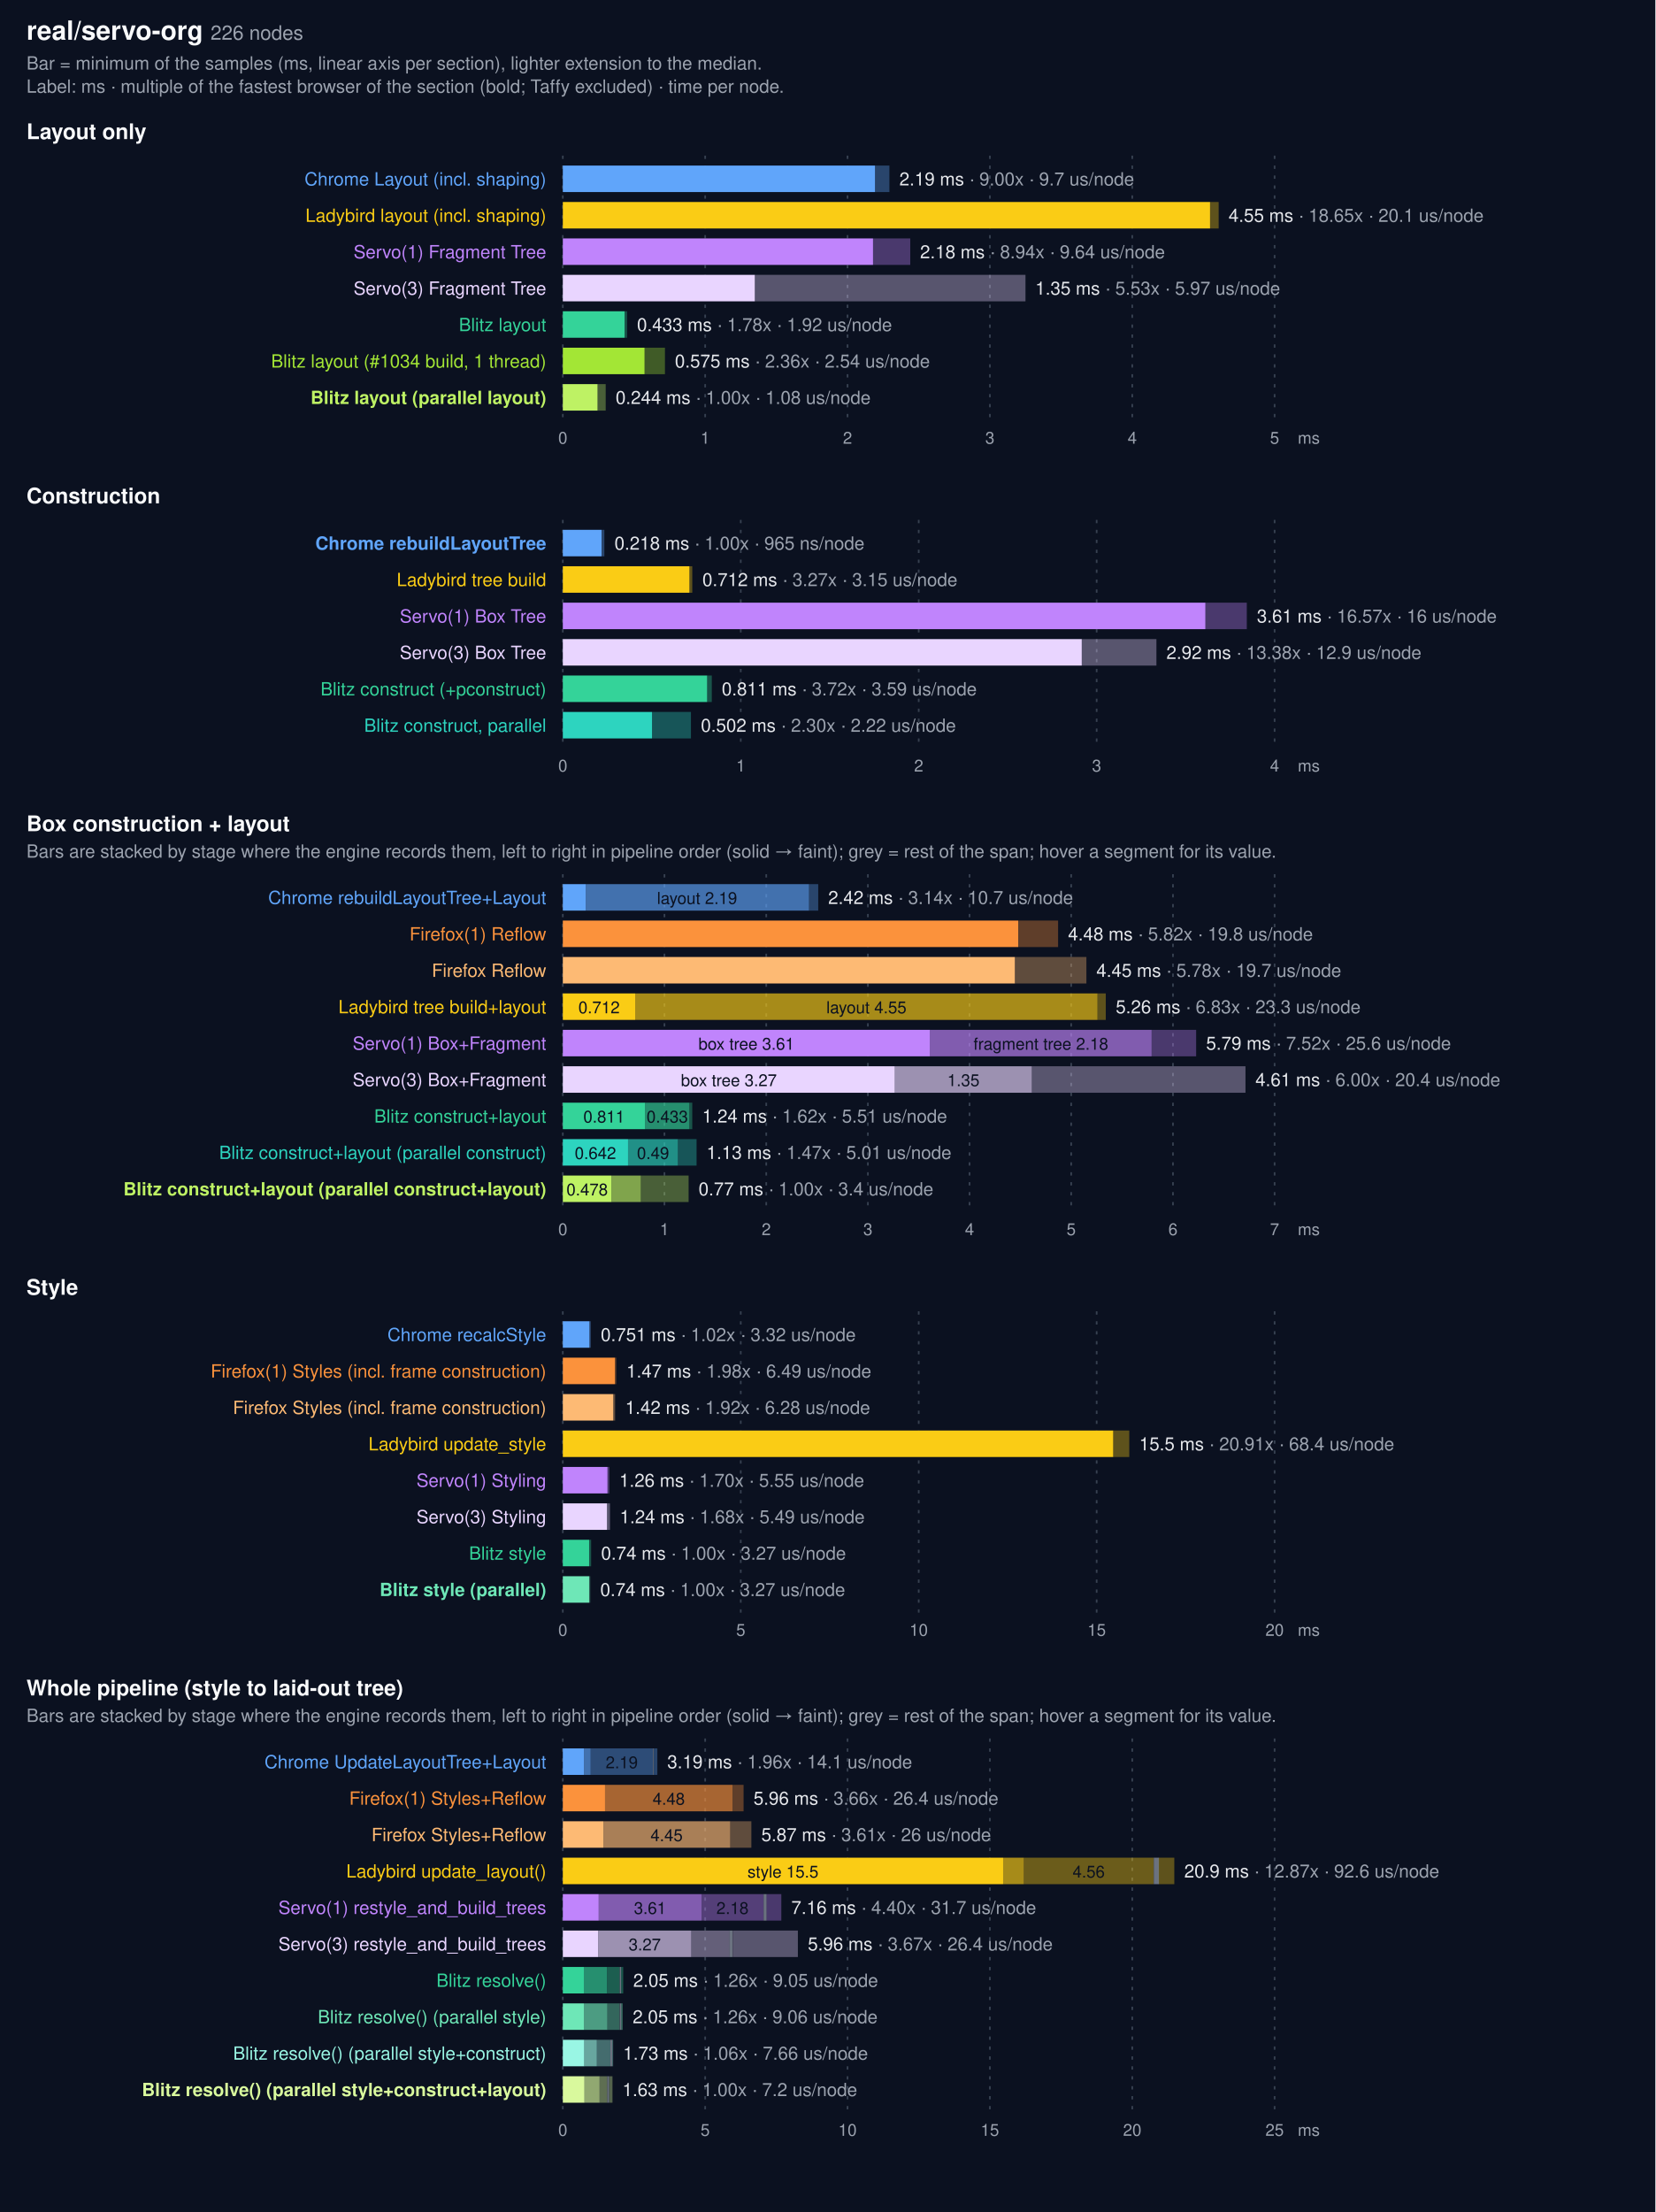
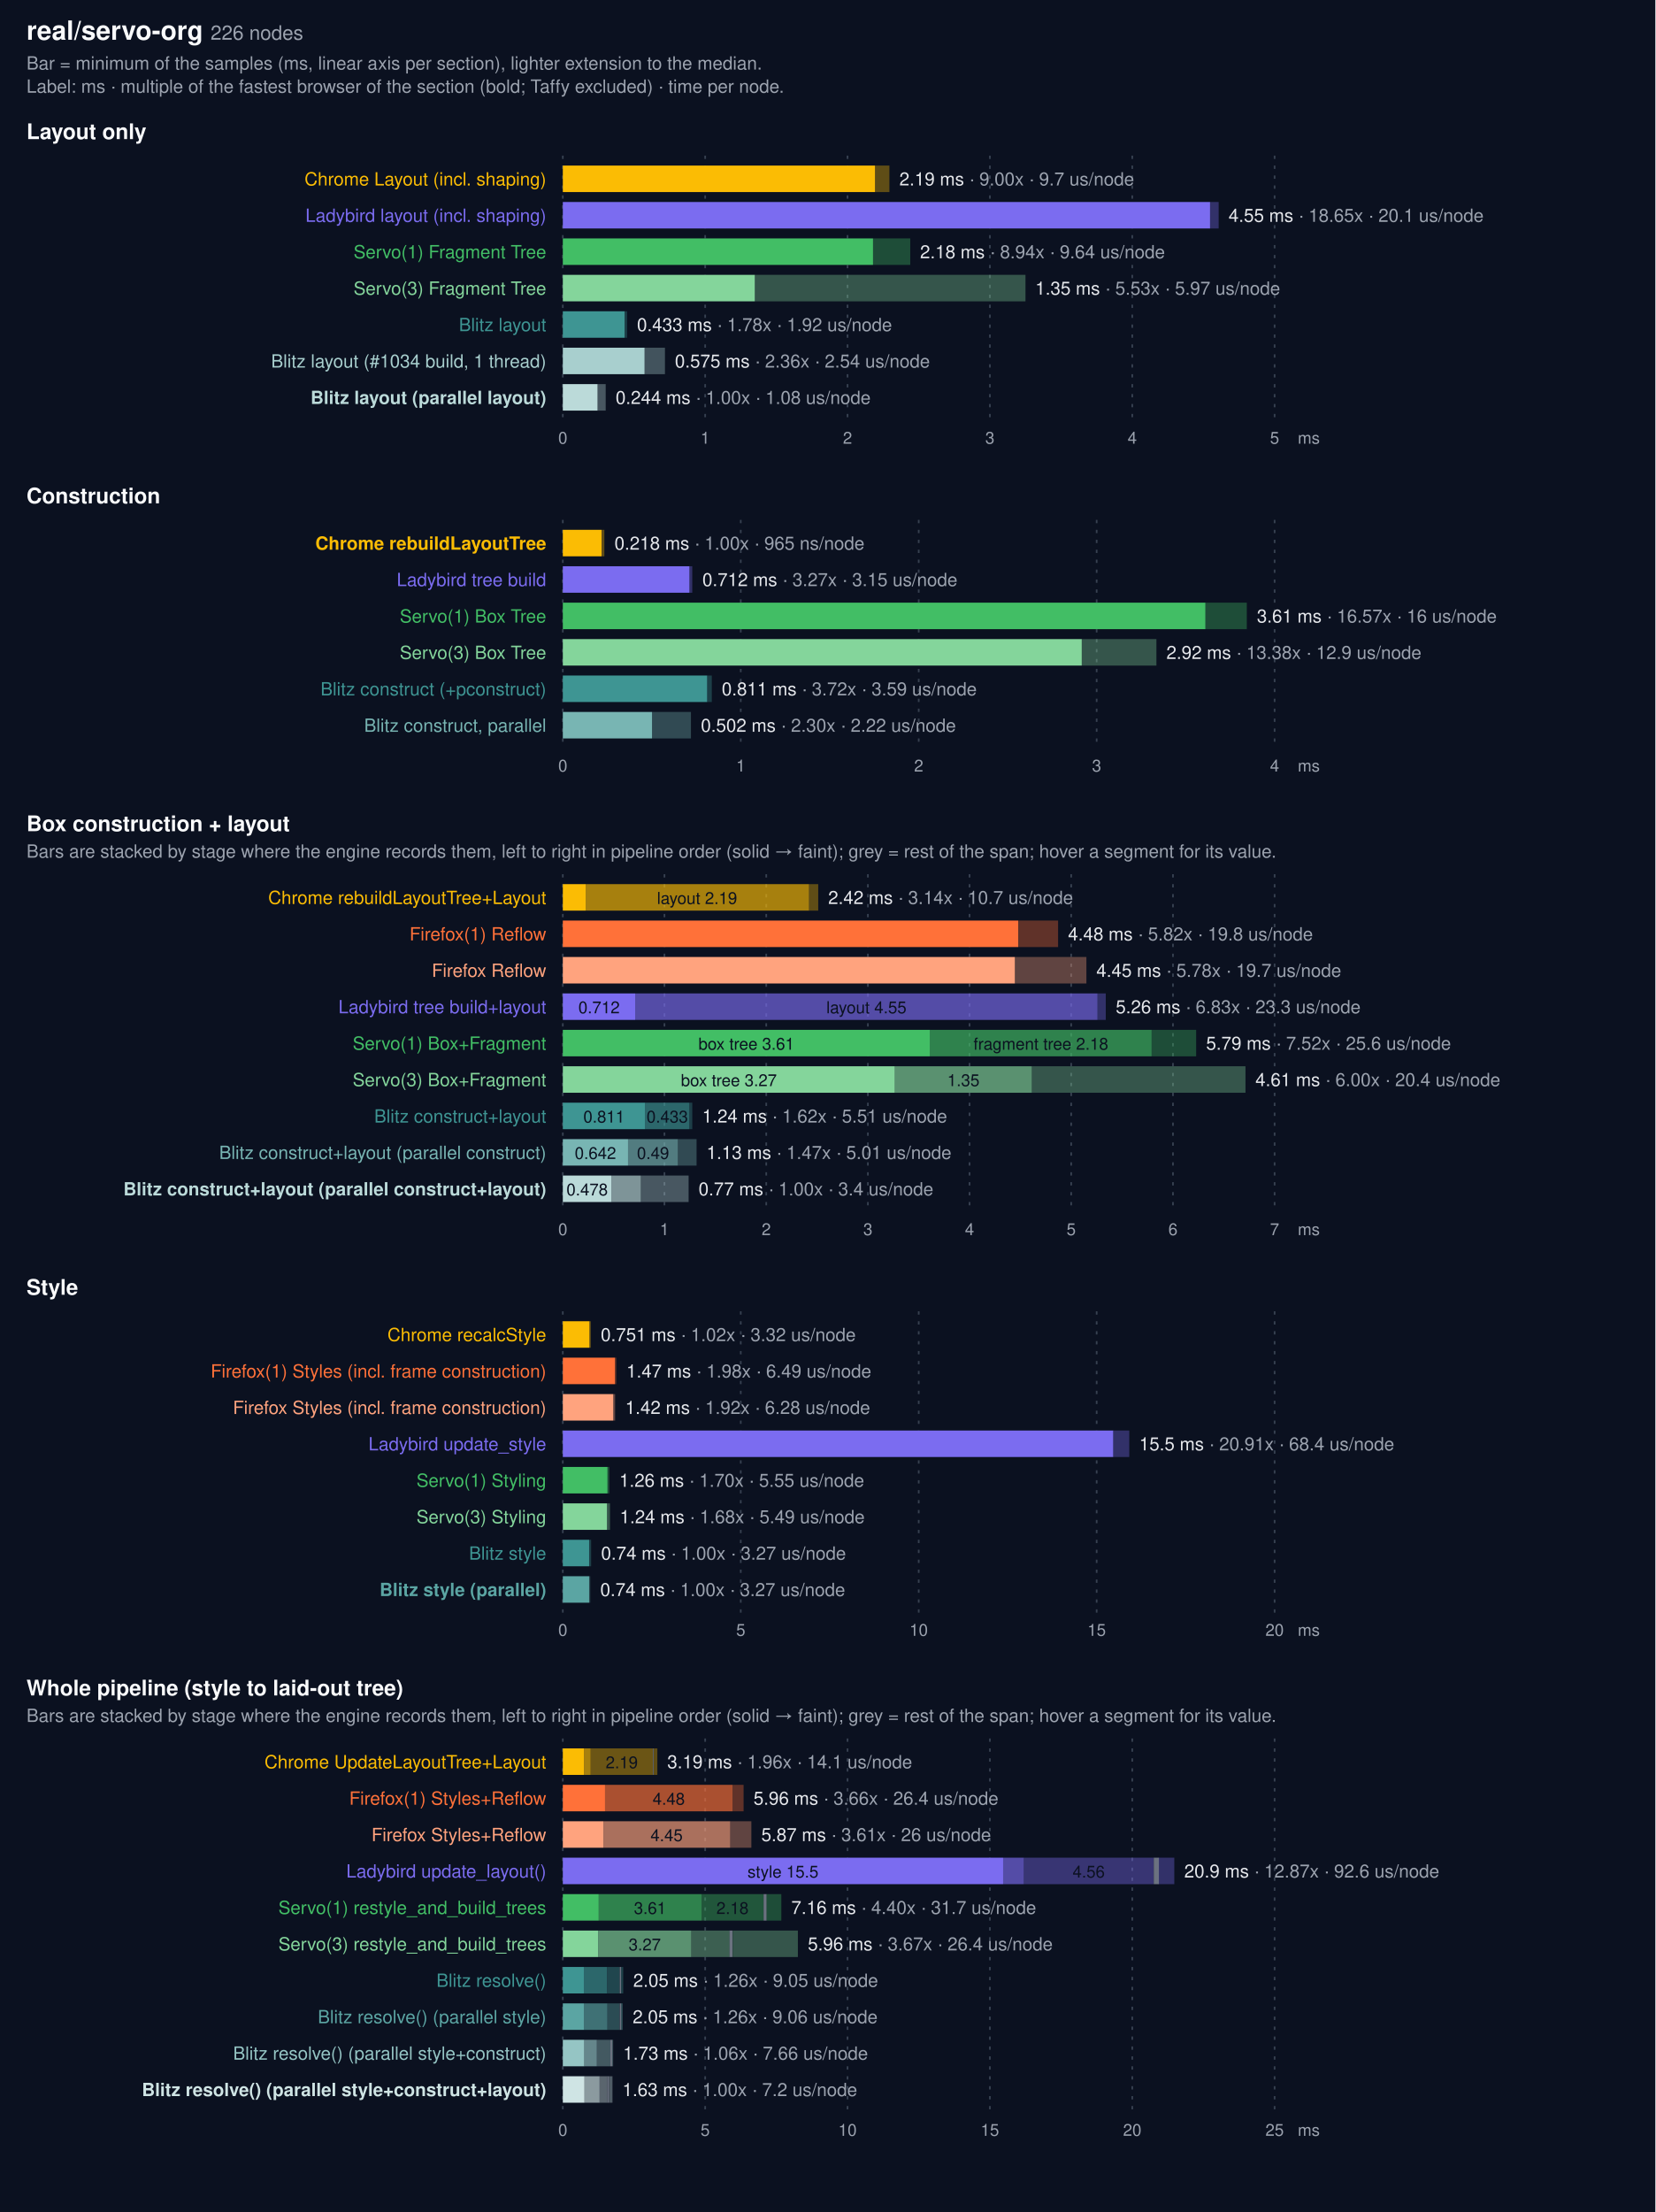
<svg xmlns="http://www.w3.org/2000/svg" width="1000" height="1336" viewBox="0 0 1000 1336" font-family="system-ui, -apple-system, Segoe UI, Helvetica, Arial, sans-serif">
  <rect width="1000" height="1336" fill="#0b1120" />
  <text x="16" y="24" fill="#f9fafb" font-size="16" font-weight="600">real/servo-org <tspan fill="#9ca3af" font-size="12" font-weight="400">226 nodes</tspan>
  </text>
  <text x="16" y="42" fill="#9ca3af" font-size="11">Bar = minimum of the samples (ms, linear axis per section), lighter extension to the median.</text>
  <text x="16" y="56" fill="#9ca3af" font-size="11">Label: ms · multiple of the fastest browser of the section (bold; Taffy excluded) · time per node.</text>
  <text x="16" y="84" fill="#f9fafb" font-size="13" font-weight="600">Layout only</text>
  <line x1="340.0" x2="340.0" y1="94" y2="254" stroke="#374151" stroke-dasharray="2 4" />
  <text x="340.0" y="268" fill="#9ca3af" font-size="10" text-anchor="middle">0</text>
  <line x1="426.0" x2="426.0" y1="94" y2="254" stroke="#374151" stroke-dasharray="2 4" />
  <text x="426.0" y="268" fill="#9ca3af" font-size="10" text-anchor="middle">1</text>
  <line x1="512.0" x2="512.0" y1="94" y2="254" stroke="#374151" stroke-dasharray="2 4" />
  <text x="512.0" y="268" fill="#9ca3af" font-size="10" text-anchor="middle">2</text>
  <line x1="598.0" x2="598.0" y1="94" y2="254" stroke="#374151" stroke-dasharray="2 4" />
  <text x="598.0" y="268" fill="#9ca3af" font-size="10" text-anchor="middle">3</text>
  <line x1="684.0" x2="684.0" y1="94" y2="254" stroke="#374151" stroke-dasharray="2 4" />
  <text x="684.0" y="268" fill="#9ca3af" font-size="10" text-anchor="middle">4</text>
  <line x1="770.0" x2="770.0" y1="94" y2="254" stroke="#374151" stroke-dasharray="2 4" />
  <text x="770.0" y="268" fill="#9ca3af" font-size="10" text-anchor="middle">5</text>
  <text x="784" y="268" fill="#9ca3af" font-size="10">ms</text>
-   <text x="330" y="112" fill="#60a5fa" font-size="11" text-anchor="end">Chrome Layout (incl. shaping)</text>
-   <rect x="340" y="100" width="188.6" height="16" fill="#60a5fa" />
-   <rect x="528.6" y="100" width="8.7" height="16" fill="#60a5fa" opacity="0.35" />
+   <text x="330" y="112" fill="#FBBC04" font-size="11" text-anchor="end">Chrome Layout (incl. shaping)</text>
+   <rect x="340" y="100" width="188.6" height="16" fill="#FBBC04" />
+   <rect x="528.6" y="100" width="8.7" height="16" fill="#FBBC04" opacity="0.35" />
  <text x="543.3" y="112" fill="#e5e7eb" font-size="11">2.19 ms <tspan fill="#9ca3af">· 9.00x · 9.7 us/node</tspan>
  </text>
-   <text x="330" y="134" fill="#facc15" font-size="11" text-anchor="end">Ladybird layout (incl. shaping)</text>
-   <rect x="340" y="122" width="391.0" height="16" fill="#facc15" />
-   <rect x="731.0" y="122" width="5.2" height="16" fill="#facc15" opacity="0.35" />
+   <text x="330" y="134" fill="#7B6CF0" font-size="11" text-anchor="end">Ladybird layout (incl. shaping)</text>
+   <rect x="340" y="122" width="391.0" height="16" fill="#7B6CF0" />
+   <rect x="731.0" y="122" width="5.2" height="16" fill="#7B6CF0" opacity="0.35" />
  <text x="742.2" y="134" fill="#e5e7eb" font-size="11">4.55 ms <tspan fill="#9ca3af">· 18.65x · 20.1 us/node</tspan>
  </text>
-   <text x="330" y="156" fill="#c084fc" font-size="11" text-anchor="end">Servo(1) Fragment Tree</text>
-   <rect x="340" y="144" width="187.4" height="16" fill="#c084fc" />
-   <rect x="527.4" y="144" width="22.5" height="16" fill="#c084fc" opacity="0.35" />
+   <text x="330" y="156" fill="#42BE65" font-size="11" text-anchor="end">Servo(1) Fragment Tree</text>
+   <rect x="340" y="144" width="187.4" height="16" fill="#42BE65" />
+   <rect x="527.4" y="144" width="22.5" height="16" fill="#42BE65" opacity="0.35" />
  <text x="555.8" y="156" fill="#e5e7eb" font-size="11">2.18 ms <tspan fill="#9ca3af">· 8.94x · 9.64 us/node</tspan>
  </text>
-   <text x="330" y="178" fill="#e9d5ff" font-size="11" text-anchor="end">Servo(3) Fragment Tree</text>
-   <rect x="340" y="166" width="116.0" height="16" fill="#e9d5ff" />
-   <rect x="456.0" y="166" width="163.5" height="16" fill="#e9d5ff" opacity="0.35" />
+   <text x="330" y="178" fill="#84d59b" font-size="11" text-anchor="end">Servo(3) Fragment Tree</text>
+   <rect x="340" y="166" width="116.0" height="16" fill="#84d59b" />
+   <rect x="456.0" y="166" width="163.5" height="16" fill="#84d59b" opacity="0.35" />
  <text x="625.4" y="178" fill="#e5e7eb" font-size="11">1.35 ms <tspan fill="#9ca3af">· 5.53x · 5.97 us/node</tspan>
  </text>
-   <text x="330" y="200" fill="#34d399" font-size="11" text-anchor="end">Blitz layout</text>
-   <rect x="340" y="188" width="37.3" height="16" fill="#34d399" />
-   <rect x="377.3" y="188" width="1.5" height="16" fill="#34d399" opacity="0.35" />
+   <text x="330" y="200" fill="#3E9593" font-size="11" text-anchor="end">Blitz layout</text>
+   <rect x="340" y="188" width="37.3" height="16" fill="#3E9593" />
+   <rect x="377.3" y="188" width="1.5" height="16" fill="#3E9593" opacity="0.35" />
  <text x="384.8" y="200" fill="#e5e7eb" font-size="11">0.433 ms <tspan fill="#9ca3af">· 1.78x · 1.92 us/node</tspan>
  </text>
-   <text x="330" y="222" fill="#a3e635" font-size="11" text-anchor="end">Blitz layout (#1034 build, 1 thread)</text>
-   <rect x="340" y="210" width="49.4" height="16" fill="#a3e635" />
-   <rect x="389.4" y="210" width="12.3" height="16" fill="#a3e635" opacity="0.35" />
+   <text x="330" y="222" fill="#a8cfce" font-size="11" text-anchor="end">Blitz layout (#1034 build, 1 thread)</text>
+   <rect x="340" y="210" width="49.4" height="16" fill="#a8cfce" />
+   <rect x="389.4" y="210" width="12.3" height="16" fill="#a8cfce" opacity="0.35" />
  <text x="407.7" y="222" fill="#e5e7eb" font-size="11">0.575 ms <tspan fill="#9ca3af">· 2.36x · 2.54 us/node</tspan>
  </text>
-   <text x="330" y="244" fill="#bef264" font-size="11" text-anchor="end" font-weight="700">Blitz layout (parallel layout)</text>
-   <rect x="340" y="232" width="21.0" height="16" fill="#bef264" />
-   <rect x="361.0" y="232" width="4.9" height="16" fill="#bef264" opacity="0.35" />
+   <text x="330" y="244" fill="#bbdad9" font-size="11" text-anchor="end" font-weight="700">Blitz layout (parallel layout)</text>
+   <rect x="340" y="232" width="21.0" height="16" fill="#bbdad9" />
+   <rect x="361.0" y="232" width="4.9" height="16" fill="#bbdad9" opacity="0.35" />
  <text x="371.9" y="244" fill="#e5e7eb" font-size="11">0.244 ms <tspan fill="#9ca3af">· 1.00x · 1.08 us/node</tspan>
  </text>
  <text x="16" y="304" fill="#f9fafb" font-size="13" font-weight="600">Construction</text>
  <line x1="340.0" x2="340.0" y1="314" y2="452" stroke="#374151" stroke-dasharray="2 4" />
  <text x="340.0" y="466" fill="#9ca3af" font-size="10" text-anchor="middle">0</text>
  <line x1="447.5" x2="447.5" y1="314" y2="452" stroke="#374151" stroke-dasharray="2 4" />
  <text x="447.5" y="466" fill="#9ca3af" font-size="10" text-anchor="middle">1</text>
  <line x1="555.0" x2="555.0" y1="314" y2="452" stroke="#374151" stroke-dasharray="2 4" />
  <text x="555.0" y="466" fill="#9ca3af" font-size="10" text-anchor="middle">2</text>
  <line x1="662.5" x2="662.5" y1="314" y2="452" stroke="#374151" stroke-dasharray="2 4" />
  <text x="662.5" y="466" fill="#9ca3af" font-size="10" text-anchor="middle">3</text>
  <line x1="770.0" x2="770.0" y1="314" y2="452" stroke="#374151" stroke-dasharray="2 4" />
  <text x="770.0" y="466" fill="#9ca3af" font-size="10" text-anchor="middle">4</text>
  <text x="784" y="466" fill="#9ca3af" font-size="10">ms</text>
-   <text x="330" y="332" fill="#60a5fa" font-size="11" text-anchor="end" font-weight="700">Chrome rebuildLayoutTree</text>
-   <rect x="340" y="320" width="23.4" height="16" fill="#60a5fa" />
-   <rect x="363.4" y="320" width="1.7" height="16" fill="#60a5fa" opacity="0.35" />
+   <text x="330" y="332" fill="#FBBC04" font-size="11" text-anchor="end" font-weight="700">Chrome rebuildLayoutTree</text>
+   <rect x="340" y="320" width="23.4" height="16" fill="#FBBC04" />
+   <rect x="363.4" y="320" width="1.7" height="16" fill="#FBBC04" opacity="0.35" />
  <text x="371.2" y="332" fill="#e5e7eb" font-size="11">0.218 ms <tspan fill="#9ca3af">· 1.00x · 965 ns/node</tspan>
  </text>
-   <text x="330" y="354" fill="#facc15" font-size="11" text-anchor="end">Ladybird tree build</text>
-   <rect x="340" y="342" width="76.5" height="16" fill="#facc15" />
-   <rect x="416.5" y="342" width="1.7" height="16" fill="#facc15" opacity="0.35" />
+   <text x="330" y="354" fill="#7B6CF0" font-size="11" text-anchor="end">Ladybird tree build</text>
+   <rect x="340" y="342" width="76.5" height="16" fill="#7B6CF0" />
+   <rect x="416.5" y="342" width="1.7" height="16" fill="#7B6CF0" opacity="0.35" />
  <text x="424.3" y="354" fill="#e5e7eb" font-size="11">0.712 ms <tspan fill="#9ca3af">· 3.27x · 3.15 us/node</tspan>
  </text>
-   <text x="330" y="376" fill="#c084fc" font-size="11" text-anchor="end">Servo(1) Box Tree</text>
-   <rect x="340" y="364" width="388.2" height="16" fill="#c084fc" />
-   <rect x="728.2" y="364" width="25.0" height="16" fill="#c084fc" opacity="0.35" />
+   <text x="330" y="376" fill="#42BE65" font-size="11" text-anchor="end">Servo(1) Box Tree</text>
+   <rect x="340" y="364" width="388.2" height="16" fill="#42BE65" />
+   <rect x="728.2" y="364" width="25.0" height="16" fill="#42BE65" opacity="0.35" />
  <text x="759.3" y="376" fill="#e5e7eb" font-size="11">3.61 ms <tspan fill="#9ca3af">· 16.57x · 16 us/node</tspan>
  </text>
-   <text x="330" y="398" fill="#e9d5ff" font-size="11" text-anchor="end">Servo(3) Box Tree</text>
-   <rect x="340" y="386" width="313.5" height="16" fill="#e9d5ff" />
-   <rect x="653.5" y="386" width="45.1" height="16" fill="#e9d5ff" opacity="0.35" />
+   <text x="330" y="398" fill="#84d59b" font-size="11" text-anchor="end">Servo(3) Box Tree</text>
+   <rect x="340" y="386" width="313.5" height="16" fill="#84d59b" />
+   <rect x="653.5" y="386" width="45.1" height="16" fill="#84d59b" opacity="0.35" />
  <text x="704.6" y="398" fill="#e5e7eb" font-size="11">2.92 ms <tspan fill="#9ca3af">· 13.38x · 12.9 us/node</tspan>
  </text>
-   <text x="330" y="420" fill="#34d399" font-size="11" text-anchor="end">Blitz construct (+pconstruct)</text>
-   <rect x="340" y="408" width="87.2" height="16" fill="#34d399" />
-   <rect x="427.2" y="408" width="2.8" height="16" fill="#34d399" opacity="0.35" />
+   <text x="330" y="420" fill="#3E9593" font-size="11" text-anchor="end">Blitz construct (+pconstruct)</text>
+   <rect x="340" y="408" width="87.2" height="16" fill="#3E9593" />
+   <rect x="427.2" y="408" width="2.8" height="16" fill="#3E9593" opacity="0.35" />
  <text x="436.0" y="420" fill="#e5e7eb" font-size="11">0.811 ms <tspan fill="#9ca3af">· 3.72x · 3.59 us/node</tspan>
  </text>
-   <text x="330" y="442" fill="#2dd4bf" font-size="11" text-anchor="end">Blitz construct, parallel</text>
-   <rect x="340" y="430" width="53.9" height="16" fill="#2dd4bf" />
-   <rect x="393.9" y="430" width="23.5" height="16" fill="#2dd4bf" opacity="0.35" />
+   <text x="330" y="442" fill="#78b5b3" font-size="11" text-anchor="end">Blitz construct, parallel</text>
+   <rect x="340" y="430" width="53.9" height="16" fill="#78b5b3" />
+   <rect x="393.9" y="430" width="23.5" height="16" fill="#78b5b3" opacity="0.35" />
  <text x="423.4" y="442" fill="#e5e7eb" font-size="11">0.502 ms <tspan fill="#9ca3af">· 2.30x · 2.22 us/node</tspan>
  </text>
  <text x="16" y="502" fill="#f9fafb" font-size="13" font-weight="600">Box construction + layout</text>
  <text x="16" y="518" fill="#9ca3af" font-size="11">Bars are stacked by stage where the engine records them, left to right in pipeline order (solid → faint); grey = rest of the span; hover a segment for its value.</text>
  <line x1="340.0" x2="340.0" y1="528" y2="732" stroke="#374151" stroke-dasharray="2 4" />
  <text x="340.0" y="746" fill="#9ca3af" font-size="10" text-anchor="middle">0</text>
  <line x1="401.4" x2="401.4" y1="528" y2="732" stroke="#374151" stroke-dasharray="2 4" />
  <text x="401.4" y="746" fill="#9ca3af" font-size="10" text-anchor="middle">1</text>
  <line x1="462.9" x2="462.9" y1="528" y2="732" stroke="#374151" stroke-dasharray="2 4" />
  <text x="462.9" y="746" fill="#9ca3af" font-size="10" text-anchor="middle">2</text>
  <line x1="524.3" x2="524.3" y1="528" y2="732" stroke="#374151" stroke-dasharray="2 4" />
  <text x="524.3" y="746" fill="#9ca3af" font-size="10" text-anchor="middle">3</text>
  <line x1="585.7" x2="585.7" y1="528" y2="732" stroke="#374151" stroke-dasharray="2 4" />
  <text x="585.7" y="746" fill="#9ca3af" font-size="10" text-anchor="middle">4</text>
  <line x1="647.1" x2="647.1" y1="528" y2="732" stroke="#374151" stroke-dasharray="2 4" />
  <text x="647.1" y="746" fill="#9ca3af" font-size="10" text-anchor="middle">5</text>
  <line x1="708.6" x2="708.6" y1="528" y2="732" stroke="#374151" stroke-dasharray="2 4" />
  <text x="708.6" y="746" fill="#9ca3af" font-size="10" text-anchor="middle">6</text>
  <line x1="770.0" x2="770.0" y1="528" y2="732" stroke="#374151" stroke-dasharray="2 4" />
  <text x="770.0" y="746" fill="#9ca3af" font-size="10" text-anchor="middle">7</text>
  <text x="784" y="746" fill="#9ca3af" font-size="10">ms</text>
-   <text x="330" y="546" fill="#60a5fa" font-size="11" text-anchor="end">Chrome rebuildLayoutTree+Layout</text>
-   <rect x="340.0" y="534" width="13.8" height="16" fill="#60a5fa" opacity="1.0" />
-   <rect x="353.8" y="534" width="134.8" height="16" fill="#60a5fa" opacity="0.65" />
+   <text x="330" y="546" fill="#FBBC04" font-size="11" text-anchor="end">Chrome rebuildLayoutTree+Layout</text>
+   <rect x="340.0" y="534" width="13.8" height="16" fill="#FBBC04" opacity="1.0" />
+   <rect x="353.8" y="534" width="134.8" height="16" fill="#FBBC04" opacity="0.65" />
  <text x="421.1" y="546" fill="#0b1120" font-size="10" text-anchor="middle">layout 2.19</text>
-   <rect x="488.5" y="534" width="5.8" height="16" fill="#60a5fa" opacity="0.35" />
+   <rect x="488.5" y="534" width="5.8" height="16" fill="#FBBC04" opacity="0.35" />
  <text x="500.3" y="546" fill="#e5e7eb" font-size="11">2.42 ms <tspan fill="#9ca3af">· 3.14x · 10.7 us/node</tspan>
  </text>
-   <text x="330" y="568" fill="#fb923c" font-size="11" text-anchor="end">Firefox(1) Reflow</text>
-   <rect x="340" y="556" width="275.1" height="16" fill="#fb923c" />
-   <rect x="615.1" y="556" width="24.1" height="16" fill="#fb923c" opacity="0.35" />
+   <text x="330" y="568" fill="#FF7139" font-size="11" text-anchor="end">Firefox(1) Reflow</text>
+   <rect x="340" y="556" width="275.1" height="16" fill="#FF7139" />
+   <rect x="615.1" y="556" width="24.1" height="16" fill="#FF7139" opacity="0.35" />
  <text x="645.2" y="568" fill="#e5e7eb" font-size="11">4.48 ms <tspan fill="#9ca3af">· 5.82x · 19.8 us/node</tspan>
  </text>
-   <text x="330" y="590" fill="#fdba74" font-size="11" text-anchor="end">Firefox Reflow</text>
-   <rect x="340" y="578" width="273.1" height="16" fill="#fdba74" />
-   <rect x="613.1" y="578" width="43.2" height="16" fill="#fdba74" opacity="0.35" />
+   <text x="330" y="590" fill="#ffa37e" font-size="11" text-anchor="end">Firefox Reflow</text>
+   <rect x="340" y="578" width="273.1" height="16" fill="#ffa37e" />
+   <rect x="613.1" y="578" width="43.2" height="16" fill="#ffa37e" opacity="0.35" />
  <text x="662.3" y="590" fill="#e5e7eb" font-size="11">4.45 ms <tspan fill="#9ca3af">· 5.78x · 19.7 us/node</tspan>
  </text>
-   <text x="330" y="612" fill="#facc15" font-size="11" text-anchor="end">Ladybird tree build+layout</text>
-   <rect x="340.0" y="600" width="43.7" height="16" fill="#facc15" opacity="1.0" />
+   <text x="330" y="612" fill="#7B6CF0" font-size="11" text-anchor="end">Ladybird tree build+layout</text>
+   <rect x="340.0" y="600" width="43.7" height="16" fill="#7B6CF0" opacity="1.0" />
  <text x="361.9" y="612" fill="#0b1120" font-size="10" text-anchor="middle">0.712</text>
-   <rect x="383.7" y="600" width="279.3" height="16" fill="#facc15" opacity="0.65" />
+   <rect x="383.7" y="600" width="279.3" height="16" fill="#7B6CF0" opacity="0.65" />
  <text x="523.4" y="612" fill="#0b1120" font-size="10" text-anchor="middle">layout 4.55</text>
-   <rect x="663.0" y="600" width="5.0" height="16" fill="#facc15" opacity="0.35" />
+   <rect x="663.0" y="600" width="5.0" height="16" fill="#7B6CF0" opacity="0.35" />
  <text x="674.0" y="612" fill="#e5e7eb" font-size="11">5.26 ms <tspan fill="#9ca3af">· 6.83x · 23.3 us/node</tspan>
  </text>
-   <text x="330" y="634" fill="#c084fc" font-size="11" text-anchor="end">Servo(1) Box+Fragment</text>
-   <rect x="340.0" y="622" width="221.9" height="16" fill="#c084fc" opacity="1.0" />
+   <text x="330" y="634" fill="#42BE65" font-size="11" text-anchor="end">Servo(1) Box+Fragment</text>
+   <rect x="340.0" y="622" width="221.9" height="16" fill="#42BE65" opacity="1.0" />
  <text x="450.9" y="634" fill="#0b1120" font-size="10" text-anchor="middle">box tree 3.61</text>
-   <rect x="561.9" y="622" width="133.8" height="16" fill="#c084fc" opacity="0.65" />
+   <rect x="561.9" y="622" width="133.8" height="16" fill="#42BE65" opacity="0.65" />
  <text x="628.8" y="634" fill="#0b1120" font-size="10" text-anchor="middle">fragment tree 2.18</text>
-   <rect x="695.7" y="622" width="26.9" height="16" fill="#c084fc" opacity="0.35" />
+   <rect x="695.7" y="622" width="26.9" height="16" fill="#42BE65" opacity="0.35" />
  <text x="728.6" y="634" fill="#e5e7eb" font-size="11">5.79 ms <tspan fill="#9ca3af">· 7.52x · 25.6 us/node</tspan>
  </text>
-   <text x="330" y="656" fill="#e9d5ff" font-size="11" text-anchor="end">Servo(3) Box+Fragment</text>
-   <rect x="340.0" y="644" width="200.6" height="16" fill="#e9d5ff" opacity="1.0" />
+   <text x="330" y="656" fill="#84d59b" font-size="11" text-anchor="end">Servo(3) Box+Fragment</text>
+   <rect x="340.0" y="644" width="200.6" height="16" fill="#84d59b" opacity="1.0" />
  <text x="440.3" y="656" fill="#0b1120" font-size="10" text-anchor="middle">box tree 3.27</text>
-   <rect x="540.6" y="644" width="82.8" height="16" fill="#e9d5ff" opacity="0.65" />
+   <rect x="540.6" y="644" width="82.8" height="16" fill="#84d59b" opacity="0.65" />
  <text x="582.0" y="656" fill="#0b1120" font-size="10" text-anchor="middle">1.35</text>
-   <rect x="623.5" y="644" width="128.9" height="16" fill="#e9d5ff" opacity="0.35" />
+   <rect x="623.5" y="644" width="128.9" height="16" fill="#84d59b" opacity="0.35" />
  <text x="758.4" y="656" fill="#e5e7eb" font-size="11">4.61 ms <tspan fill="#9ca3af">· 6.00x · 20.4 us/node</tspan>
  </text>
-   <text x="330" y="678" fill="#34d399" font-size="11" text-anchor="end">Blitz construct+layout</text>
-   <rect x="340.0" y="666" width="49.8" height="16" fill="#34d399" opacity="1.0" />
+   <text x="330" y="678" fill="#3E9593" font-size="11" text-anchor="end">Blitz construct+layout</text>
+   <rect x="340.0" y="666" width="49.8" height="16" fill="#3E9593" opacity="1.0" />
  <text x="364.9" y="678" fill="#0b1120" font-size="10" text-anchor="middle">0.811</text>
-   <rect x="389.8" y="666" width="26.6" height="16" fill="#34d399" opacity="0.65" />
+   <rect x="389.8" y="666" width="26.6" height="16" fill="#3E9593" opacity="0.65" />
  <text x="403.1" y="678" fill="#0b1120" font-size="10" text-anchor="middle">0.433</text>
-   <rect x="416.4" y="666" width="1.8" height="16" fill="#34d399" opacity="0.35" />
+   <rect x="416.4" y="666" width="1.8" height="16" fill="#3E9593" opacity="0.35" />
  <text x="424.2" y="678" fill="#e5e7eb" font-size="11">1.24 ms <tspan fill="#9ca3af">· 1.62x · 5.51 us/node</tspan>
  </text>
-   <text x="330" y="700" fill="#2dd4bf" font-size="11" text-anchor="end">Blitz construct+layout (parallel construct)</text>
-   <rect x="340.0" y="688" width="39.4" height="16" fill="#2dd4bf" opacity="1.0" />
+   <text x="330" y="700" fill="#78b5b3" font-size="11" text-anchor="end">Blitz construct+layout (parallel construct)</text>
+   <rect x="340.0" y="688" width="39.4" height="16" fill="#78b5b3" opacity="1.0" />
  <text x="359.7" y="700" fill="#0b1120" font-size="10" text-anchor="middle">0.642</text>
-   <rect x="379.4" y="688" width="30.1" height="16" fill="#2dd4bf" opacity="0.65" />
+   <rect x="379.4" y="688" width="30.1" height="16" fill="#78b5b3" opacity="0.65" />
  <text x="394.5" y="700" fill="#0b1120" font-size="10" text-anchor="middle">0.49</text>
-   <rect x="409.5" y="688" width="11.3" height="16" fill="#2dd4bf" opacity="0.35" />
+   <rect x="409.5" y="688" width="11.3" height="16" fill="#78b5b3" opacity="0.35" />
  <text x="426.8" y="700" fill="#e5e7eb" font-size="11">1.13 ms <tspan fill="#9ca3af">· 1.47x · 5.01 us/node</tspan>
  </text>
-   <text x="330" y="722" fill="#bef264" font-size="11" text-anchor="end" font-weight="700">Blitz construct+layout (parallel construct+layout)</text>
-   <rect x="340.0" y="710" width="29.3" height="16" fill="#bef264" opacity="1.0" />
+   <text x="330" y="722" fill="#bbdad9" font-size="11" text-anchor="end" font-weight="700">Blitz construct+layout (parallel construct+layout)</text>
+   <rect x="340.0" y="710" width="29.3" height="16" fill="#bbdad9" opacity="1.0" />
  <text x="354.7" y="722" fill="#0b1120" font-size="10" text-anchor="middle">0.478</text>
-   <rect x="369.3" y="710" width="17.9" height="16" fill="#bef264" opacity="0.65" />
+   <rect x="369.3" y="710" width="17.9" height="16" fill="#bbdad9" opacity="0.65" />
  <rect x="387.3" y="710" width="0.0" height="16" fill="#6b7280" opacity="1.0" />
-   <rect x="387.3" y="710" width="28.7" height="16" fill="#bef264" opacity="0.35" />
+   <rect x="387.3" y="710" width="28.7" height="16" fill="#bbdad9" opacity="0.35" />
  <text x="422.0" y="722" fill="#e5e7eb" font-size="11">0.77 ms <tspan fill="#9ca3af">· 1.00x · 3.4 us/node</tspan>
  </text>
  <text x="16" y="782" fill="#f9fafb" font-size="13" font-weight="600">Style</text>
  <line x1="340.0" x2="340.0" y1="792" y2="974" stroke="#374151" stroke-dasharray="2 4" />
  <text x="340.0" y="988" fill="#9ca3af" font-size="10" text-anchor="middle">0</text>
  <line x1="447.5" x2="447.5" y1="792" y2="974" stroke="#374151" stroke-dasharray="2 4" />
  <text x="447.5" y="988" fill="#9ca3af" font-size="10" text-anchor="middle">5</text>
  <line x1="555.0" x2="555.0" y1="792" y2="974" stroke="#374151" stroke-dasharray="2 4" />
  <text x="555.0" y="988" fill="#9ca3af" font-size="10" text-anchor="middle">10</text>
  <line x1="662.5" x2="662.5" y1="792" y2="974" stroke="#374151" stroke-dasharray="2 4" />
  <text x="662.5" y="988" fill="#9ca3af" font-size="10" text-anchor="middle">15</text>
  <line x1="770.0" x2="770.0" y1="792" y2="974" stroke="#374151" stroke-dasharray="2 4" />
  <text x="770.0" y="988" fill="#9ca3af" font-size="10" text-anchor="middle">20</text>
  <text x="784" y="988" fill="#9ca3af" font-size="10">ms</text>
-   <text x="330" y="810" fill="#60a5fa" font-size="11" text-anchor="end">Chrome recalcStyle</text>
-   <rect x="340" y="798" width="16.1" height="16" fill="#60a5fa" />
-   <rect x="356.1" y="798" width="0.8" height="16" fill="#60a5fa" opacity="0.35" />
+   <text x="330" y="810" fill="#FBBC04" font-size="11" text-anchor="end">Chrome recalcStyle</text>
+   <rect x="340" y="798" width="16.1" height="16" fill="#FBBC04" />
+   <rect x="356.1" y="798" width="0.8" height="16" fill="#FBBC04" opacity="0.35" />
  <text x="362.9" y="810" fill="#e5e7eb" font-size="11">0.751 ms <tspan fill="#9ca3af">· 1.02x · 3.32 us/node</tspan>
  </text>
-   <text x="330" y="832" fill="#fb923c" font-size="11" text-anchor="end">Firefox(1) Styles (incl. frame construction)</text>
-   <rect x="340" y="820" width="31.5" height="16" fill="#fb923c" />
-   <rect x="371.5" y="820" width="0.8" height="16" fill="#fb923c" opacity="0.35" />
+   <text x="330" y="832" fill="#FF7139" font-size="11" text-anchor="end">Firefox(1) Styles (incl. frame construction)</text>
+   <rect x="340" y="820" width="31.5" height="16" fill="#FF7139" />
+   <rect x="371.5" y="820" width="0.8" height="16" fill="#FF7139" opacity="0.35" />
  <text x="378.4" y="832" fill="#e5e7eb" font-size="11">1.47 ms <tspan fill="#9ca3af">· 1.98x · 6.49 us/node</tspan>
  </text>
-   <text x="330" y="854" fill="#fdba74" font-size="11" text-anchor="end">Firefox Styles (incl. frame construction)</text>
-   <rect x="340" y="842" width="30.5" height="16" fill="#fdba74" />
-   <rect x="370.5" y="842" width="1.1" height="16" fill="#fdba74" opacity="0.35" />
+   <text x="330" y="854" fill="#ffa37e" font-size="11" text-anchor="end">Firefox Styles (incl. frame construction)</text>
+   <rect x="340" y="842" width="30.5" height="16" fill="#ffa37e" />
+   <rect x="370.5" y="842" width="1.1" height="16" fill="#ffa37e" opacity="0.35" />
  <text x="377.7" y="854" fill="#e5e7eb" font-size="11">1.42 ms <tspan fill="#9ca3af">· 1.92x · 6.28 us/node</tspan>
  </text>
-   <text x="330" y="876" fill="#facc15" font-size="11" text-anchor="end">Ladybird update_style</text>
-   <rect x="340" y="864" width="332.5" height="16" fill="#facc15" />
-   <rect x="672.5" y="864" width="9.7" height="16" fill="#facc15" opacity="0.35" />
+   <text x="330" y="876" fill="#7B6CF0" font-size="11" text-anchor="end">Ladybird update_style</text>
+   <rect x="340" y="864" width="332.5" height="16" fill="#7B6CF0" />
+   <rect x="672.5" y="864" width="9.7" height="16" fill="#7B6CF0" opacity="0.35" />
  <text x="688.2" y="876" fill="#e5e7eb" font-size="11">15.5 ms <tspan fill="#9ca3af">· 20.91x · 68.4 us/node</tspan>
  </text>
-   <text x="330" y="898" fill="#c084fc" font-size="11" text-anchor="end">Servo(1) Styling</text>
-   <rect x="340" y="886" width="27.0" height="16" fill="#c084fc" />
-   <rect x="367.0" y="886" width="1.1" height="16" fill="#c084fc" opacity="0.35" />
+   <text x="330" y="898" fill="#42BE65" font-size="11" text-anchor="end">Servo(1) Styling</text>
+   <rect x="340" y="886" width="27.0" height="16" fill="#42BE65" />
+   <rect x="367.0" y="886" width="1.1" height="16" fill="#42BE65" opacity="0.35" />
  <text x="374.1" y="898" fill="#e5e7eb" font-size="11">1.26 ms <tspan fill="#9ca3af">· 1.70x · 5.55 us/node</tspan>
  </text>
-   <text x="330" y="920" fill="#e9d5ff" font-size="11" text-anchor="end">Servo(3) Styling</text>
-   <rect x="340" y="908" width="26.7" height="16" fill="#e9d5ff" />
-   <rect x="366.7" y="908" width="1.8" height="16" fill="#e9d5ff" opacity="0.35" />
+   <text x="330" y="920" fill="#84d59b" font-size="11" text-anchor="end">Servo(3) Styling</text>
+   <rect x="340" y="908" width="26.7" height="16" fill="#84d59b" />
+   <rect x="366.7" y="908" width="1.8" height="16" fill="#84d59b" opacity="0.35" />
  <text x="374.4" y="920" fill="#e5e7eb" font-size="11">1.24 ms <tspan fill="#9ca3af">· 1.68x · 5.49 us/node</tspan>
  </text>
-   <text x="330" y="942" fill="#34d399" font-size="11" text-anchor="end">Blitz style</text>
-   <rect x="340" y="930" width="15.9" height="16" fill="#34d399" />
-   <rect x="355.9" y="930" width="1.2" height="16" fill="#34d399" opacity="0.35" />
+   <text x="330" y="942" fill="#3E9593" font-size="11" text-anchor="end">Blitz style</text>
+   <rect x="340" y="930" width="15.9" height="16" fill="#3E9593" />
+   <rect x="355.9" y="930" width="1.2" height="16" fill="#3E9593" opacity="0.35" />
  <text x="363.1" y="942" fill="#e5e7eb" font-size="11">0.74 ms <tspan fill="#9ca3af">· 1.00x · 3.27 us/node</tspan>
  </text>
-   <text x="330" y="964" fill="#6ee7b7" font-size="11" text-anchor="end" font-weight="700">Blitz style (parallel)</text>
-   <rect x="340" y="952" width="15.9" height="16" fill="#6ee7b7" />
-   <rect x="355.9" y="952" width="0.7" height="16" fill="#6ee7b7" opacity="0.35" />
+   <text x="330" y="964" fill="#5ba5a3" font-size="11" text-anchor="end" font-weight="700">Blitz style (parallel)</text>
+   <rect x="340" y="952" width="15.9" height="16" fill="#5ba5a3" />
+   <rect x="355.9" y="952" width="0.7" height="16" fill="#5ba5a3" opacity="0.35" />
  <text x="362.6" y="964" fill="#e5e7eb" font-size="11">0.74 ms <tspan fill="#9ca3af">· 1.00x · 3.27 us/node</tspan>
  </text>
  <text x="16" y="1024" fill="#f9fafb" font-size="13" font-weight="600">Whole pipeline (style to laid-out tree)</text>
  <text x="16" y="1040" fill="#9ca3af" font-size="11">Bars are stacked by stage where the engine records them, left to right in pipeline order (solid → faint); grey = rest of the span; hover a segment for its value.</text>
  <line x1="340.0" x2="340.0" y1="1050" y2="1276" stroke="#374151" stroke-dasharray="2 4" />
  <text x="340.0" y="1290" fill="#9ca3af" font-size="10" text-anchor="middle">0</text>
  <line x1="426.0" x2="426.0" y1="1050" y2="1276" stroke="#374151" stroke-dasharray="2 4" />
  <text x="426.0" y="1290" fill="#9ca3af" font-size="10" text-anchor="middle">5</text>
  <line x1="512.0" x2="512.0" y1="1050" y2="1276" stroke="#374151" stroke-dasharray="2 4" />
  <text x="512.0" y="1290" fill="#9ca3af" font-size="10" text-anchor="middle">10</text>
  <line x1="598.0" x2="598.0" y1="1050" y2="1276" stroke="#374151" stroke-dasharray="2 4" />
  <text x="598.0" y="1290" fill="#9ca3af" font-size="10" text-anchor="middle">15</text>
  <line x1="684.0" x2="684.0" y1="1050" y2="1276" stroke="#374151" stroke-dasharray="2 4" />
  <text x="684.0" y="1290" fill="#9ca3af" font-size="10" text-anchor="middle">20</text>
  <line x1="770.0" x2="770.0" y1="1050" y2="1276" stroke="#374151" stroke-dasharray="2 4" />
  <text x="770.0" y="1290" fill="#9ca3af" font-size="10" text-anchor="middle">25</text>
  <text x="784" y="1290" fill="#9ca3af" font-size="10">ms</text>
-   <text x="330" y="1068" fill="#60a5fa" font-size="11" text-anchor="end">Chrome UpdateLayoutTree+Layout</text>
-   <rect x="340.0" y="1056" width="12.9" height="16" fill="#60a5fa" opacity="1.0" />
-   <rect x="352.9" y="1056" width="3.9" height="16" fill="#60a5fa" opacity="0.65" />
-   <rect x="356.8" y="1056" width="37.7" height="16" fill="#60a5fa" opacity="0.4" />
+   <text x="330" y="1068" fill="#FBBC04" font-size="11" text-anchor="end">Chrome UpdateLayoutTree+Layout</text>
+   <rect x="340.0" y="1056" width="12.9" height="16" fill="#FBBC04" opacity="1.0" />
+   <rect x="352.9" y="1056" width="3.9" height="16" fill="#FBBC04" opacity="0.65" />
+   <rect x="356.8" y="1056" width="37.7" height="16" fill="#FBBC04" opacity="0.4" />
  <text x="375.6" y="1068" fill="#0b1120" font-size="10" text-anchor="middle">2.19</text>
  <rect x="394.5" y="1056" width="0.4" height="16" fill="#6b7280" opacity="1.0" />
-   <rect x="394.9" y="1056" width="2.2" height="16" fill="#60a5fa" opacity="0.35" />
+   <rect x="394.9" y="1056" width="2.2" height="16" fill="#FBBC04" opacity="0.35" />
  <text x="403.1" y="1068" fill="#e5e7eb" font-size="11">3.19 ms <tspan fill="#9ca3af">· 1.96x · 14.1 us/node</tspan>
  </text>
-   <text x="330" y="1090" fill="#fb923c" font-size="11" text-anchor="end">Firefox(1) Styles+Reflow</text>
-   <rect x="340.0" y="1078" width="25.5" height="16" fill="#fb923c" opacity="1.0" />
-   <rect x="365.5" y="1078" width="77.0" height="16" fill="#fb923c" opacity="0.65" />
+   <text x="330" y="1090" fill="#FF7139" font-size="11" text-anchor="end">Firefox(1) Styles+Reflow</text>
+   <rect x="340.0" y="1078" width="25.5" height="16" fill="#FF7139" opacity="1.0" />
+   <rect x="365.5" y="1078" width="77.0" height="16" fill="#FF7139" opacity="0.65" />
  <text x="404.0" y="1090" fill="#0b1120" font-size="10" text-anchor="middle">4.48</text>
-   <rect x="442.5" y="1078" width="6.7" height="16" fill="#fb923c" opacity="0.35" />
+   <rect x="442.5" y="1078" width="6.7" height="16" fill="#FF7139" opacity="0.35" />
  <text x="455.2" y="1090" fill="#e5e7eb" font-size="11">5.96 ms <tspan fill="#9ca3af">· 3.66x · 26.4 us/node</tspan>
  </text>
-   <text x="330" y="1112" fill="#fdba74" font-size="11" text-anchor="end">Firefox Styles+Reflow</text>
-   <rect x="340.0" y="1100" width="24.5" height="16" fill="#fdba74" opacity="1.0" />
-   <rect x="364.5" y="1100" width="76.5" height="16" fill="#fdba74" opacity="0.65" />
+   <text x="330" y="1112" fill="#ffa37e" font-size="11" text-anchor="end">Firefox Styles+Reflow</text>
+   <rect x="340.0" y="1100" width="24.5" height="16" fill="#ffa37e" opacity="1.0" />
+   <rect x="364.5" y="1100" width="76.5" height="16" fill="#ffa37e" opacity="0.65" />
  <text x="402.7" y="1112" fill="#0b1120" font-size="10" text-anchor="middle">4.45</text>
  <rect x="440.9" y="1100" width="0.0" height="16" fill="#6b7280" opacity="1.0" />
-   <rect x="440.9" y="1100" width="13.0" height="16" fill="#fdba74" opacity="0.35" />
+   <rect x="440.9" y="1100" width="13.0" height="16" fill="#ffa37e" opacity="0.35" />
  <text x="459.9" y="1112" fill="#e5e7eb" font-size="11">5.87 ms <tspan fill="#9ca3af">· 3.61x · 26 us/node</tspan>
  </text>
-   <text x="330" y="1134" fill="#facc15" font-size="11" text-anchor="end">Ladybird update_layout()</text>
-   <rect x="340.0" y="1122" width="266.0" height="16" fill="#facc15" opacity="1.0" />
+   <text x="330" y="1134" fill="#7B6CF0" font-size="11" text-anchor="end">Ladybird update_layout()</text>
+   <rect x="340.0" y="1122" width="266.0" height="16" fill="#7B6CF0" opacity="1.0" />
  <text x="473.0" y="1134" fill="#0b1120" font-size="10" text-anchor="middle">style 15.5</text>
-   <rect x="606.0" y="1122" width="12.5" height="16" fill="#facc15" opacity="0.65" />
-   <rect x="618.5" y="1122" width="78.5" height="16" fill="#facc15" opacity="0.4" />
+   <rect x="606.0" y="1122" width="12.5" height="16" fill="#7B6CF0" opacity="0.65" />
+   <rect x="618.5" y="1122" width="78.5" height="16" fill="#7B6CF0" opacity="0.4" />
  <text x="657.7" y="1134" fill="#0b1120" font-size="10" text-anchor="middle">4.56</text>
  <rect x="697.0" y="1122" width="3.1" height="16" fill="#6b7280" opacity="1.0" />
-   <rect x="700.0" y="1122" width="9.4" height="16" fill="#facc15" opacity="0.35" />
+   <rect x="700.0" y="1122" width="9.4" height="16" fill="#7B6CF0" opacity="0.35" />
  <text x="715.4" y="1134" fill="#e5e7eb" font-size="11">20.9 ms <tspan fill="#9ca3af">· 12.87x · 92.6 us/node</tspan>
  </text>
-   <text x="330" y="1156" fill="#c084fc" font-size="11" text-anchor="end">Servo(1) restyle_and_build_trees</text>
-   <rect x="340.0" y="1144" width="21.7" height="16" fill="#c084fc" opacity="1.0" />
-   <rect x="361.7" y="1144" width="62.1" height="16" fill="#c084fc" opacity="0.65" />
+   <text x="330" y="1156" fill="#42BE65" font-size="11" text-anchor="end">Servo(1) restyle_and_build_trees</text>
+   <rect x="340.0" y="1144" width="21.7" height="16" fill="#42BE65" opacity="1.0" />
+   <rect x="361.7" y="1144" width="62.1" height="16" fill="#42BE65" opacity="0.65" />
  <text x="392.7" y="1156" fill="#0b1120" font-size="10" text-anchor="middle">3.61</text>
-   <rect x="423.8" y="1144" width="37.5" height="16" fill="#c084fc" opacity="0.4" />
+   <rect x="423.8" y="1144" width="37.5" height="16" fill="#42BE65" opacity="0.4" />
  <text x="442.5" y="1156" fill="#0b1120" font-size="10" text-anchor="middle">2.18</text>
  <rect x="461.3" y="1144" width="1.8" height="16" fill="#6b7280" opacity="1.0" />
-   <rect x="463.1" y="1144" width="8.9" height="16" fill="#c084fc" opacity="0.35" />
+   <rect x="463.1" y="1144" width="8.9" height="16" fill="#42BE65" opacity="0.35" />
  <text x="478.0" y="1156" fill="#e5e7eb" font-size="11">7.16 ms <tspan fill="#9ca3af">· 4.40x · 31.7 us/node</tspan>
  </text>
-   <text x="330" y="1178" fill="#e9d5ff" font-size="11" text-anchor="end">Servo(3) restyle_and_build_trees</text>
-   <rect x="340.0" y="1166" width="21.4" height="16" fill="#e9d5ff" opacity="1.0" />
-   <rect x="361.4" y="1166" width="56.2" height="16" fill="#e9d5ff" opacity="0.65" />
+   <text x="330" y="1178" fill="#84d59b" font-size="11" text-anchor="end">Servo(3) restyle_and_build_trees</text>
+   <rect x="340.0" y="1166" width="21.4" height="16" fill="#84d59b" opacity="1.0" />
+   <rect x="361.4" y="1166" width="56.2" height="16" fill="#84d59b" opacity="0.65" />
  <text x="389.5" y="1178" fill="#0b1120" font-size="10" text-anchor="middle">3.27</text>
-   <rect x="417.6" y="1166" width="23.2" height="16" fill="#e9d5ff" opacity="0.4" />
+   <rect x="417.6" y="1166" width="23.2" height="16" fill="#84d59b" opacity="0.4" />
  <rect x="440.7" y="1166" width="1.8" height="16" fill="#6b7280" opacity="1.0" />
-   <rect x="442.6" y="1166" width="39.4" height="16" fill="#e9d5ff" opacity="0.35" />
+   <rect x="442.6" y="1166" width="39.4" height="16" fill="#84d59b" opacity="0.35" />
  <text x="488.0" y="1178" fill="#e5e7eb" font-size="11">5.96 ms <tspan fill="#9ca3af">· 3.67x · 26.4 us/node</tspan>
  </text>
-   <text x="330" y="1200" fill="#34d399" font-size="11" text-anchor="end">Blitz resolve()</text>
-   <rect x="340.0" y="1188" width="12.7" height="16" fill="#34d399" opacity="1.0" />
-   <rect x="352.7" y="1188" width="14.1" height="16" fill="#34d399" opacity="0.65" />
-   <rect x="366.9" y="1188" width="7.5" height="16" fill="#34d399" opacity="0.4" />
+   <text x="330" y="1200" fill="#3E9593" font-size="11" text-anchor="end">Blitz resolve()</text>
+   <rect x="340.0" y="1188" width="12.7" height="16" fill="#3E9593" opacity="1.0" />
+   <rect x="352.7" y="1188" width="14.1" height="16" fill="#3E9593" opacity="0.65" />
+   <rect x="366.9" y="1188" width="7.5" height="16" fill="#3E9593" opacity="0.4" />
  <rect x="374.4" y="1188" width="0.8" height="16" fill="#6b7280" opacity="1.0" />
-   <rect x="375.2" y="1188" width="1.3" height="16" fill="#34d399" opacity="0.35" />
+   <rect x="375.2" y="1188" width="1.3" height="16" fill="#3E9593" opacity="0.35" />
  <text x="382.5" y="1200" fill="#e5e7eb" font-size="11">2.05 ms <tspan fill="#9ca3af">· 1.26x · 9.05 us/node</tspan>
  </text>
-   <text x="330" y="1222" fill="#6ee7b7" font-size="11" text-anchor="end">Blitz resolve() (parallel style)</text>
-   <rect x="340.0" y="1210" width="12.7" height="16" fill="#6ee7b7" opacity="1.0" />
-   <rect x="352.7" y="1210" width="14.2" height="16" fill="#6ee7b7" opacity="0.65" />
-   <rect x="366.9" y="1210" width="7.4" height="16" fill="#6ee7b7" opacity="0.4" />
+   <text x="330" y="1222" fill="#5ba5a3" font-size="11" text-anchor="end">Blitz resolve() (parallel style)</text>
+   <rect x="340.0" y="1210" width="12.7" height="16" fill="#5ba5a3" opacity="1.0" />
+   <rect x="352.7" y="1210" width="14.2" height="16" fill="#5ba5a3" opacity="0.65" />
+   <rect x="366.9" y="1210" width="7.4" height="16" fill="#5ba5a3" opacity="0.4" />
  <rect x="374.4" y="1210" width="0.9" height="16" fill="#6b7280" opacity="1.0" />
-   <rect x="375.2" y="1210" width="1.0" height="16" fill="#6ee7b7" opacity="0.35" />
+   <rect x="375.2" y="1210" width="1.0" height="16" fill="#5ba5a3" opacity="0.35" />
  <text x="382.2" y="1222" fill="#e5e7eb" font-size="11">2.05 ms <tspan fill="#9ca3af">· 1.26x · 9.06 us/node</tspan>
  </text>
-   <text x="330" y="1244" fill="#99f6e4" font-size="11" text-anchor="end">Blitz resolve() (parallel style+construct)</text>
-   <rect x="340.0" y="1232" width="13.0" height="16" fill="#99f6e4" opacity="1.0" />
-   <rect x="353.0" y="1232" width="7.6" height="16" fill="#99f6e4" opacity="0.65" />
-   <rect x="360.7" y="1232" width="8.0" height="16" fill="#99f6e4" opacity="0.4" />
+   <text x="330" y="1244" fill="#95c5c4" font-size="11" text-anchor="end">Blitz resolve() (parallel style+construct)</text>
+   <rect x="340.0" y="1232" width="13.0" height="16" fill="#95c5c4" opacity="1.0" />
+   <rect x="353.0" y="1232" width="7.6" height="16" fill="#95c5c4" opacity="0.65" />
+   <rect x="360.7" y="1232" width="8.0" height="16" fill="#95c5c4" opacity="0.4" />
  <rect x="368.7" y="1232" width="1.1" height="16" fill="#6b7280" opacity="1.0" />
-   <rect x="369.8" y="1232" width="0.6" height="16" fill="#99f6e4" opacity="0.35" />
+   <rect x="369.8" y="1232" width="0.6" height="16" fill="#95c5c4" opacity="0.35" />
  <text x="376.4" y="1244" fill="#e5e7eb" font-size="11">1.73 ms <tspan fill="#9ca3af">· 1.06x · 7.66 us/node</tspan>
  </text>
-   <text x="330" y="1266" fill="#d9f99d" font-size="11" text-anchor="end" font-weight="700">Blitz resolve() (parallel style+construct+layout)</text>
-   <rect x="340.0" y="1254" width="13.1" height="16" fill="#d9f99d" opacity="1.0" />
-   <rect x="353.1" y="1254" width="9.1" height="16" fill="#d9f99d" opacity="0.65" />
-   <rect x="362.2" y="1254" width="4.7" height="16" fill="#d9f99d" opacity="0.4" />
+   <text x="330" y="1266" fill="#cfe4e4" font-size="11" text-anchor="end" font-weight="700">Blitz resolve() (parallel style+construct+layout)</text>
+   <rect x="340.0" y="1254" width="13.1" height="16" fill="#cfe4e4" opacity="1.0" />
+   <rect x="353.1" y="1254" width="9.1" height="16" fill="#cfe4e4" opacity="0.65" />
+   <rect x="362.2" y="1254" width="4.7" height="16" fill="#cfe4e4" opacity="0.4" />
  <rect x="366.9" y="1254" width="1.0" height="16" fill="#6b7280" opacity="1.0" />
-   <rect x="368.0" y="1254" width="2.0" height="16" fill="#d9f99d" opacity="0.35" />
+   <rect x="368.0" y="1254" width="2.0" height="16" fill="#cfe4e4" opacity="0.35" />
  <text x="376.0" y="1266" fill="#e5e7eb" font-size="11">1.63 ms <tspan fill="#9ca3af">· 1.00x · 7.2 us/node</tspan>
  </text>
</svg>
